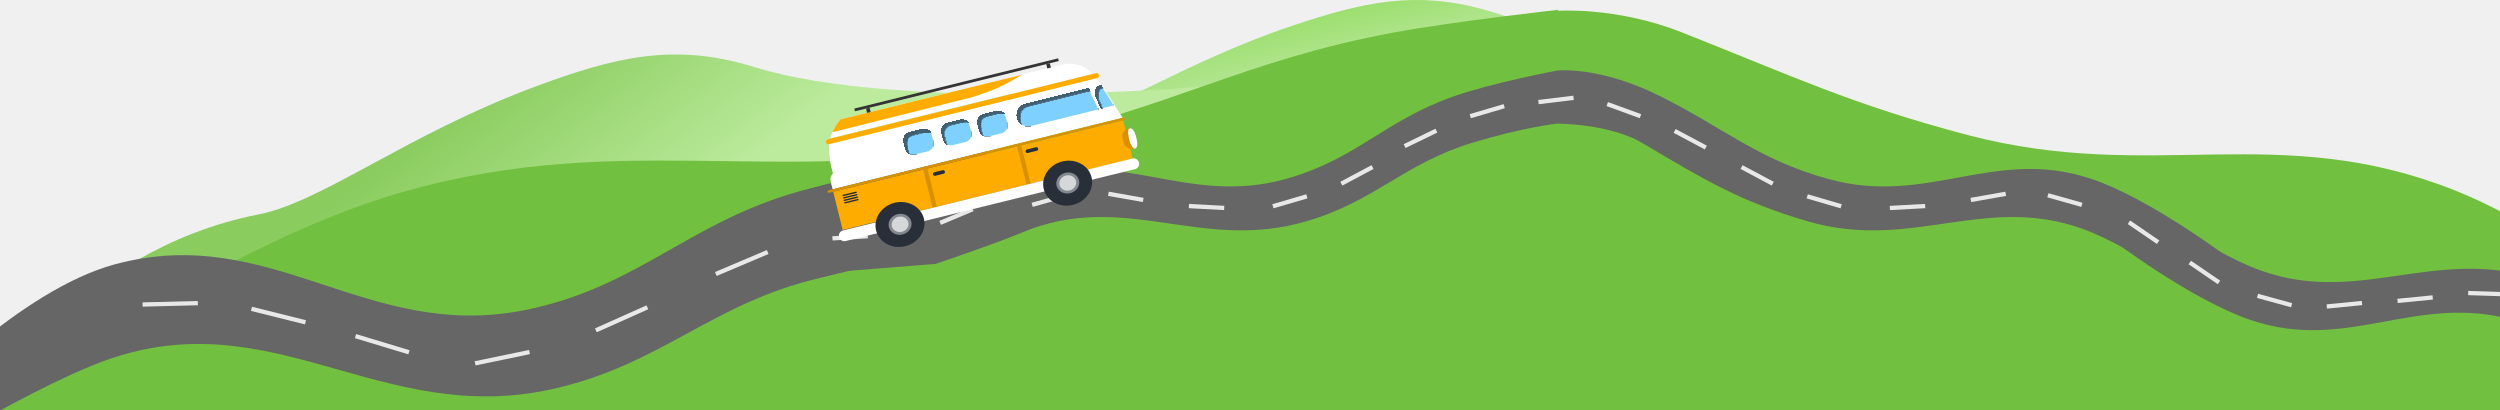
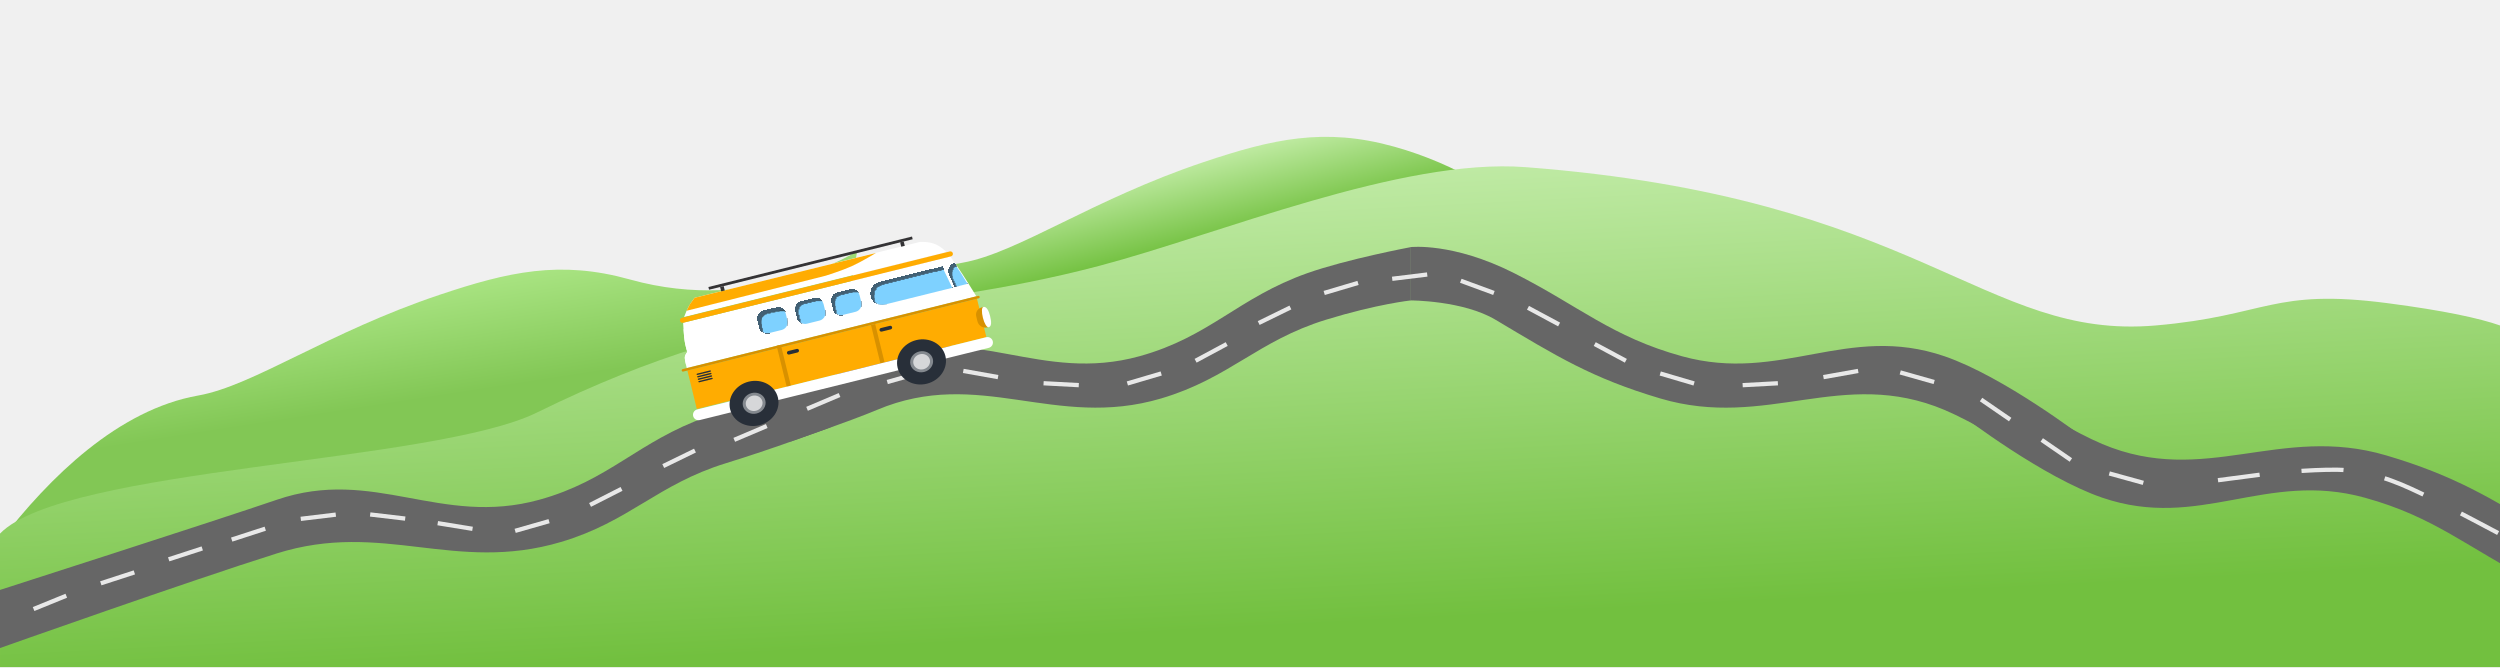
- <svg xmlns="http://www.w3.org/2000/svg" width="1781" height="292" viewBox="0 0 1781 292" fill="none">
-   <path d="M749.995 89.264C635.163 109.418 576.988 198.43 576.988 198.43H1193.39V98.713C1193.39 98.713 1149.38 32.442 1057.82 6.97C1008.13 -6.852 971.152 1.502 921.991 17.887C842.531 44.37 789.276 82.37 749.995 89.264Z" fill="url(#paint0_linear_0_1)" />
-   <path d="M184.312 152.714C52.684 178.428 -14 292 -14 292H692.557L858 61.642C858 61.642 642.11 80.214 537.155 47.714C480.201 30.077 437.815 40.737 381.463 61.642C290.381 95.433 229.338 143.918 184.312 152.714Z" fill="url(#paint1_linear_0_1)" />
-   <path d="M271.097 141.592C141.409 183.018 -38 311 -38 311H1110V7C1110 7 1035.61 15.241 993.03 23.134C885.183 43.125 833.343 77.458 726.275 99.983C553.219 136.391 437.313 88.498 271.097 141.592Z" fill="url(#paint2_linear_0_1)" />
-   <path d="M727.96 127.639C685.545 142.061 604 193 604 193L666.501 188C666.501 188 708.165 173.976 727.96 165.698C801.152 135.091 854.833 179.956 930.946 157.579C979.763 143.227 1000.02 116.627 1048.68 101.758C1085.22 90.594 1109.32 88.056 1109.32 88.056V50.25C1109.32 50.25 1063.55 58.798 1035.23 68.772C986.075 86.084 965.728 113.861 915.468 127.639C844.847 146.998 797.288 104.065 727.96 127.639Z" fill="#666666" />
-   <path d="M81.81 188.31C13.647 206.734 -62 287.747 -62 287.747L-3.291 294.328C-3.291 294.328 43.976 267.813 76.022 256.445C194.517 214.412 271.185 304.086 392.971 277.296C471.082 260.114 506.626 216.025 584.574 197.89C643.101 184.274 706.848 164.593 706.848 164.593L703.084 107.243C703.084 107.243 614.241 123.578 568.675 136.496C489.589 158.917 453.718 205.096 373.451 220.999C260.666 243.345 193.225 158.196 81.81 188.31Z" fill="#666666" />
-   <path d="M846.959 146.79L872.118 148.144" stroke="#E8E8E8" stroke-width="3.045" />
-   <path d="M906.822 146.949L931.002 139.868" stroke="#E8E8E8" stroke-width="3.045" />
-   <path d="M955.557 130.853L977.789 118.999" stroke="#E8E8E8" stroke-width="3.045" />
-   <path d="M669.779 158.776L693 149.001" stroke="#E8E8E8" stroke-width="3.045" />
-   <path d="M593.036 169.807L618.184 168.265" stroke="#E8E8E8" stroke-width="3.045" />
-   <path d="M509.972 195.189L546.91 179.531" stroke="#E8E8E8" stroke-width="3.045" />
-   <path d="M424.491 235.324L461.185 218.927" stroke="#E8E8E8" stroke-width="3.045" />
-   <path d="M338.474 258.843L377.218 250.79" stroke="#E8E8E8" stroke-width="3.045" />
-   <path d="M253.266 239.459L291.343 250.968" stroke="#E8E8E8" stroke-width="3.045" />
-   <path d="M179.159 220.021L217.636 229.611" stroke="#E8E8E8" stroke-width="3.045" />
-   <path d="M101.576 216.935L140.94 215.943" stroke="#E8E8E8" stroke-width="3.045" />
-   <path d="M735.316 145.924L759.57 139.103" stroke="#E8E8E8" stroke-width="3.045" />
-   <path d="M789.615 138.054L814.426 142.436" stroke="#E8E8E8" stroke-width="3.045" />
-   <rect x="596.795" y="165.105" width="33.772" height="7.761" rx="3.881" transform="rotate(-13.8465 596.795 165.105)" fill="white" />
-   <path d="M590.559 102.695L591.943 102.354L781.129 55.723C781.129 55.723 789.208 66.935 793.938 74.701C796.063 78.19 799.715 83.935 799.715 83.935L593.175 134.844C593.175 134.844 591.735 129.46 591.708 127.52C591.682 125.579 593.536 123.482 593.536 123.482C593.536 123.482 592.418 119.838 591.846 116.623C590.978 111.746 590.559 102.695 590.559 102.695Z" fill="white" />
-   <path d="M674.133 112.327L592.688 132.402C592.688 132.402 591.389 128.316 591.957 126.229C592.355 124.766 593.538 123.482 593.538 123.482C593.538 123.482 592.184 119.061 591.657 115.85C591.13 112.638 590.911 107.323 590.911 107.323L720.69 75.334C720.69 75.334 709.689 91.162 699.803 98.724C690.886 105.544 674.133 112.327 674.133 112.327Z" fill="white" />
-   <path d="M598.734 85.001C595.048 89.75 593.582 92.481 591.252 98.631L778.309 52.524C778.309 52.524 774.82 48.906 770.893 47.178C765.669 44.88 759.388 45.403 759.388 45.403L598.734 85.001Z" fill="white" />
-   <path d="M595.438 89.502L598.733 85.001L728.11 53.214C728.11 53.214 717.824 59.447 710.776 62.611C703.798 65.743 692.326 69.311 692.326 69.311L592.984 94.207L595.438 89.502Z" fill="#FFAC01" />
-   <g filter="url(#filter0_i_0_1)">
-     <rect x="695.318" y="82.818" width="20.395" height="16.119" rx="5.582" transform="rotate(-13.8465 695.318 82.8184)" fill="#7ED1FF" />
+ <svg xmlns="http://www.w3.org/2000/svg" width="1784" height="476" viewBox="0 0 1784 476" fill="none">
+   <mask id="mask0_109_227" style="mask-type:alpha" maskUnits="userSpaceOnUse" x="0" y="0" width="1784" height="476">
+     <path d="M0 0H1784V476H0V0Z" fill="#D9D9D9" />
+   </mask>
+   <g mask="url(#mask0_109_227)">
+     <path d="M686.894 187.459C571.997 207.739 513.79 297.307 513.79 297.307H1130.54V196.967C1130.54 196.967 1086.5 130.282 994.887 104.651C945.173 90.742 908.174 99.148 858.986 115.636C779.481 142.285 726.197 180.522 686.894 187.459Z" fill="url(#paint0_linear_109_227)" />
+     <path d="M313.576 210.408C234.071 237.057 180.787 275.294 141.484 282.231C84.568 292.277 35.266 340.411 0.002 386.431V478H559.469L611.699 179.143C611.699 179.143 541.091 225.054 449.478 199.423C399.763 185.514 362.765 193.921 313.576 210.408Z" fill="url(#paint1_linear_109_227)" />
+     <path d="M784.441 189.703C645.708 226.294 552.067 211.187 383.217 294.359C309.675 330.584 45.593 333.521 0.002 380.776C0.002 447.189 0.002 478 0.002 478H1784L1784 259.638V232.243C1769.28 227.093 1744.37 221.661 1703.96 216.369C1621.39 205.556 1617.91 225.358 1538.36 232.243C1415.26 242.898 1371.27 140.904 1088.61 119.271C1000.13 112.499 870.274 167.064 784.441 189.703Z" fill="url(#paint2_linear_109_227)" />
+     <path d="M625.812 254.209C583.441 268.721 526.705 312.167 526.705 312.167L564.417 314.948C564.417 314.948 606.038 300.836 625.812 292.507C698.929 261.708 752.554 306.854 828.588 284.337C877.355 269.895 897.587 243.129 946.199 228.167C982.699 216.933 1006.78 214.379 1006.78 214.379V176.337C1006.78 176.337 961.057 184.939 932.765 194.975C883.661 212.395 863.335 240.345 813.127 254.209C742.578 273.69 695.069 230.489 625.812 254.209Z" fill="#666666" />
+     <path d="M197.505 356.635C155.134 371.147 0 420.975 0 420.975V462.442C0 462.442 136.359 414.142 197.505 394.932C273.163 371.163 324.247 409.279 400.282 386.762C449.049 372.32 469.28 345.554 517.893 330.592C554.392 319.358 593.886 304.422 593.886 304.422L588.392 272.725C588.392 272.725 532.751 287.364 504.459 297.401C455.354 314.82 435.028 342.77 384.82 356.635C314.272 376.115 266.762 332.914 197.505 356.635Z" fill="#666666" />
+     <path d="M744.69 273.481L769.822 274.843" stroke="#E8E8E8" stroke-width="3.045" />
+     <path d="M804.49 273.64L828.645 266.515" stroke="#E8E8E8" stroke-width="3.045" />
+     <path d="M853.175 257.444L875.384 245.515" stroke="#E8E8E8" stroke-width="3.045" />
+     <path d="M575.905 291.728L599.102 281.891" stroke="#E8E8E8" stroke-width="3.045" />
+     <path d="M523.959 313.865L547.156 304.028" stroke="#E8E8E8" stroke-width="3.045" />
+     <path d="M473.283 332.579L495.937 321.533" stroke="#E8E8E8" stroke-width="3.045" />
+     <path d="M421.064 360.317L443.524 348.874" stroke="#E8E8E8" stroke-width="3.045" />
+     <path d="M367.611 378.818L391.825 371.902" stroke="#E8E8E8" stroke-width="3.045" />
+     <path d="M312.351 373.332L337.199 377.373" stroke="#E8E8E8" stroke-width="3.045" />
+     <path d="M264.151 367.121L289.15 370.065" stroke="#E8E8E8" stroke-width="3.045" />
+     <path d="M214.624 370.251L239.615 367.235" stroke="#E8E8E8" stroke-width="3.045" />
+     <path d="M165.33 385.049L189.284 377.269" stroke="#E8E8E8" stroke-width="3.045" />
+     <path d="M120.376 399.137L144.331 391.357" stroke="#E8E8E8" stroke-width="3.045" />
+     <path d="M71.926 416.243L95.88 408.463" stroke="#E8E8E8" stroke-width="3.045" />
+     <path d="M23.976 434.613L47.308 425.107" stroke="#E8E8E8" stroke-width="3.045" />
+     <path d="M633.162 272.609L657.391 265.745" stroke="#E8E8E8" stroke-width="3.045" />
+     <path d="M687.405 264.69L712.191 269.099" stroke="#E8E8E8" stroke-width="3.045" />
+     <path d="M1387.58 254.22C1429.95 268.732 1486.68 312.177 1486.68 312.177L1435.99 318.56C1435.99 318.56 1407.35 300.847 1387.58 292.517C1314.46 261.719 1260.83 306.864 1184.8 284.347C1136.03 269.906 1110.93 254.251 1067.19 228.177C1044.04 214.379 1006.61 214.379 1006.61 214.379V176.336C1006.61 176.336 1036.69 172.762 1080.62 194.986C1127.15 218.519 1150.05 240.355 1200.26 254.22C1270.81 273.7 1318.32 230.499 1387.58 254.22Z" fill="#666666" />
+     <path d="M1500.16 355.139C1457.79 340.627 1401.05 297.181 1401.05 297.181L1451.75 290.798C1451.75 290.798 1480.38 308.511 1500.16 316.841C1573.28 347.64 1626.9 302.494 1702.94 325.011C1751.7 339.453 1776.8 355.107 1820.55 381.181C1843.7 394.979 1881.13 394.979 1881.13 394.979C1880.94 409.836 1880.97 418.165 1881.13 433.022C1881.13 433.022 1851.05 436.596 1807.11 414.373C1760.59 390.839 1737.68 369.003 1687.47 355.139C1616.93 335.658 1569.42 378.859 1500.16 355.139Z" fill="#666666" />
+     <path d="M1268.7 273.492L1243.56 274.855" stroke="#E8E8E8" stroke-width="3.045" />
+     <path d="M1208.9 273.65L1184.74 266.525" stroke="#E8E8E8" stroke-width="3.045" />
+     <path d="M1160.21 257.453L1138 245.525" stroke="#E8E8E8" stroke-width="3.045" />
+     <path d="M1112.58 231.554L1090.37 219.626" stroke="#E8E8E8" stroke-width="3.045" />
+     <path d="M1066.06 209.061L1042.42 200.363" stroke="#E8E8E8" stroke-width="3.045" />
+     <path d="M1018.46 195.889L993.473 198.95" stroke="#E8E8E8" stroke-width="3.045" />
+     <path d="M969.086 201.883L944.945 209.056" stroke="#E8E8E8" stroke-width="3.045" />
+     <path d="M920.828 219.424L898.194 230.511" stroke="#E8E8E8" stroke-width="3.045" />
+     <path d="M1434.47 299.412L1413.68 285.114" stroke="#E8E8E8" stroke-width="3.045" />
+     <path d="M1477.78 328.24L1456.99 313.942" stroke="#E8E8E8" stroke-width="3.045" />
+     <path d="M1529.47 344.565L1505.2 337.862" stroke="#E8E8E8" stroke-width="3.045" />
+     <path d="M1782.66 380.394C1782.66 380.394 1749.49 362.714 1736.21 356.244C1713.43 345.155 1699.88 338.689 1674.77 335.616C1661.21 333.958 1621.32 337.628 1621.32 337.628L1559.89 345.676" stroke="#E8E8E8" stroke-width="3.045" stroke-dasharray="30 30" />
+     <path d="M1380.22 272.621L1356 265.757" stroke="#E8E8E8" stroke-width="3.045" />
+     <path d="M1325.98 264.7L1301.2 269.109" stroke="#E8E8E8" stroke-width="3.045" />
+     <rect width="33.802" height="7.807" rx="3.904" transform="matrix(0.970623 -0.240604 0.238045 0.971254 493.709 293.115)" fill="white" />
+     <path d="M487.469 230.314L488.854 229.971L678.146 183.048C678.146 183.048 686.23 194.33 690.963 202.145C693.089 205.656 696.743 211.437 696.743 211.437L490.087 262.664C490.087 262.664 488.646 257.246 488.62 255.293C488.593 253.341 490.449 251.231 490.449 251.231C490.449 251.231 489.33 247.563 488.757 244.328C487.889 239.421 487.469 230.314 487.469 230.314Z" fill="white" />
+     <path d="M571.088 240.007L489.598 260.207C489.598 260.207 488.298 256.095 488.866 253.995C489.265 252.523 490.449 251.231 490.449 251.231C490.449 251.231 489.094 246.783 488.567 243.551C488.039 240.319 487.82 234.971 487.82 234.971L617.672 202.782C617.672 202.782 606.665 218.709 596.773 226.318C587.851 233.181 571.088 240.007 571.088 240.007Z" fill="white" />
+     <path d="M495.648 212.509C491.96 217.288 490.493 220.035 488.162 226.224L675.324 179.829C675.324 179.829 671.832 176.189 667.904 174.45C662.676 172.137 656.392 172.663 656.392 172.663L495.648 212.509Z" fill="white" />
+     <path d="M492.351 217.039L495.648 212.509L625.098 180.523C625.098 180.523 614.806 186.795 607.754 189.979C600.772 193.131 589.293 196.72 589.293 196.72L489.896 221.772L492.351 217.039Z" fill="#FFAC01" />
+     <g filter="url(#filter0_i_109_227)">
+       <rect width="20.413" height="16.215" rx="5.582" transform="matrix(0.970623 -0.240604 0.238045 0.971254 592.286 210.313)" fill="#7ED1FF" />
+     </g>
+     <g filter="url(#filter1_i_109_227)">
+       <rect width="20.413" height="16.215" rx="5.582" transform="matrix(0.970623 -0.240604 0.238045 0.971254 566.568 216.585)" fill="#7ED1FF" />
+       <g filter="url(#filter2_i_109_227)">
+         <rect width="20.413" height="16.215" rx="5.582" transform="matrix(0.970623 -0.240604 0.238045 0.971254 539.565 223.278)" fill="#7ED1FF" />
+       </g>
+     </g>
+     <g filter="url(#filter3_i_109_227)">
+       <path d="M677.524 195.511C676.209 192.474 677.942 188.976 681.155 188.18V188.18L685.924 195.226L690.433 202.542L681.523 204.75L677.524 195.511Z" fill="#7ED1FF" />
+     </g>
+     <g filter="url(#filter4_i_109_227)">
+       <path d="M621.699 211.375C620.633 207.026 623.292 202.627 627.638 201.55L672.391 190.456L679.553 205.386L631.498 217.298C627.152 218.376 622.765 215.723 621.699 211.375V211.375Z" fill="#7ED1FF" />
+     </g>
+     <rect width="200.618" height="3.603" rx="1.802" transform="matrix(0.970623 -0.240604 0.238045 0.971254 484.801 227.263)" fill="#FFAC01" />
+     <rect width="212.91" height="28.226" transform="matrix(0.970623 -0.240604 0.238045 0.971254 490.516 264.414)" fill="#FFAC01" />
+     <rect width="55.313" height="7.807" rx="3.904" transform="matrix(0.970623 -0.240604 0.238045 0.971254 653.825 253.012)" fill="white" />
+     <path d="M696.637 225.758C695.944 222.933 697.672 220.075 700.496 219.375V219.375C702.379 218.908 704.279 220.057 704.741 221.941L706.735 230.075C707.119 231.645 706.159 233.233 704.591 233.621V233.621C701.453 234.399 698.286 232.485 697.516 229.345L696.637 225.758Z" fill="#D89100" />
+     <path d="M706.521 225.514C707.508 229.541 707.775 232.938 705.49 233.504C704.222 233.818 702.395 230.809 701.408 226.782C700.421 222.755 700.366 219.306 701.882 219.034C703.938 218.664 705.534 221.488 706.521 225.514Z" fill="white" />
+     <rect width="149.696" height="2.002" transform="matrix(0.970623 -0.240604 0.238045 0.971254 505.511 204.805)" fill="#343335" />
+     <rect width="2.634" height="3.203" transform="matrix(0.970623 -0.240604 0.238045 0.971254 513.87 204.795)" fill="#343335" />
+     <rect width="2.634" height="3.203" transform="matrix(0.970623 -0.240604 0.238045 0.971254 642.338 172.95)" fill="#343335" />
+     <rect width="3.073" height="31.829" transform="matrix(0.970623 -0.240604 0.238045 0.971254 554.214 246.768)" fill="#D89100" />
+     <rect width="3.073" height="29.427" transform="matrix(0.970623 -0.240604 0.238045 0.971254 621.54 231.935)" fill="#D89100" />
+     <rect width="107.772" height="7.807" rx="3.904" transform="matrix(0.970623 -0.240604 0.238045 0.971254 549.219 278.942)" fill="white" />
+     <ellipse cx="17.56" cy="16.015" rx="17.56" ry="16.015" transform="matrix(0.970623 -0.240604 0.238045 0.971254 636.742 246.934)" fill="#282F39" />
+     <ellipse cx="8.231" cy="7.507" rx="8.231" ry="7.507" transform="matrix(0.970623 -0.240604 0.238045 0.971254 647.904 252.829)" fill="#84898F" />
+     <ellipse cx="6.036" cy="5.505" rx="6.036" ry="5.505" transform="matrix(0.970623 -0.240604 0.238045 0.971254 650.511 254.245)" fill="#D6D7D9" />
+     <ellipse cx="17.56" cy="16.015" rx="17.56" ry="16.015" transform="matrix(0.970623 -0.240604 0.238045 0.971254 517.223 276.562)" fill="#282F39" />
+     <ellipse cx="8.231" cy="7.507" rx="8.231" ry="7.507" transform="matrix(0.970623 -0.240604 0.238045 0.971254 528.385 282.457)" fill="#84898F" />
+     <ellipse cx="6.036" cy="5.505" rx="6.036" ry="5.505" transform="matrix(0.970623 -0.240604 0.238045 0.971254 530.992 283.873)" fill="#D6D7D9" />
+     <rect width="8.78" height="2.602" rx="1.301" transform="matrix(0.970623 -0.240604 0.238045 0.971254 561.301 250.786)" fill="#282F39" />
+     <rect width="10.536" height="1.001" rx="0.5" transform="matrix(0.970623 -0.240604 0.238045 0.971254 496.961 266.735)" fill="#282F39" />
+     <rect width="10.536" height="1.001" rx="0.5" transform="matrix(0.970623 -0.240604 0.238045 0.971254 497.818 270.234)" fill="#282F39" />
+     <rect width="10.536" height="1.001" rx="0.5" transform="matrix(0.970623 -0.240604 0.238045 0.971254 498.247 271.984)" fill="#282F39" />
+     <rect width="10.536" height="1.001" rx="0.5" transform="matrix(0.970623 -0.240604 0.238045 0.971254 497.39 268.484)" fill="#282F39" />
+     <rect width="9.219" height="2.602" rx="1.301" transform="matrix(0.970623 -0.240604 0.238045 0.971254 627.345 234.415)" fill="#282F39" />
+     <rect width="219.056" height="1.802" rx="0.901" transform="matrix(0.970623 -0.240604 0.238045 0.971254 486.252 263.615)" fill="#D89100" />
  </g>
-   <g filter="url(#filter1_i_0_1)">
-     <rect x="669.615" y="89.051" width="20.395" height="16.119" rx="5.582" transform="rotate(-13.8465 669.615 89.0508)" fill="#7ED1FF" />
-     <g filter="url(#filter2_i_0_1)">
-       <rect x="642.627" y="95.703" width="20.395" height="16.119" rx="5.582" transform="rotate(-13.8465 642.627 95.7031)" fill="#7ED1FF" />
-     </g>
-   </g>
-   <g filter="url(#filter3_i_0_1)">
-     <path d="M780.521 68.137C779.201 65.105 780.927 61.614 784.138 60.823V60.823L788.904 67.825L793.41 75.096L784.505 77.29L780.521 68.137Z" fill="#7ED1FF" />
-   </g>
-   <g filter="url(#filter4_i_0_1)">
-     <path d="M724.714 83.873C723.649 79.551 726.289 75.184 730.611 74.119L775.378 63.084L782.536 77.922L734.468 89.77C730.146 90.835 725.779 88.195 724.714 83.873V83.873Z" fill="#7ED1FF" />
-   </g>
-   <rect x="587.893" y="99.664" width="200.441" height="3.582" rx="1.791" transform="rotate(-13.8465 587.893 99.6641)" fill="#FFAC01" />
-   <rect x="593.605" y="136.583" width="212.722" height="28.06" transform="rotate(-13.8465 593.605 136.583)" fill="#FFAC01" />
-   <rect x="756.822" y="125.252" width="55.264" height="7.761" rx="3.881" transform="rotate(-13.8465 756.822 125.252)" fill="white" />
-   <path d="M799.617 98.194C798.921 95.372 800.645 92.52 803.468 91.824V91.824C805.349 91.361 807.25 92.51 807.714 94.391L809.699 102.444C810.086 104.012 809.128 105.596 807.56 105.983V105.983C804.424 106.756 801.255 104.84 800.482 101.704L799.617 98.194Z" fill="#D89100" />
-   <path d="M809.488 97.926C810.475 101.928 810.742 105.303 808.458 105.866C807.191 106.178 805.364 103.187 804.378 99.186C803.392 95.184 803.337 91.756 804.851 91.485C806.907 91.118 808.502 93.924 809.488 97.926Z" fill="white" />
-   <rect x="608.592" y="77.345" width="149.563" height="1.99" transform="rotate(-13.8465 608.592 77.3447)" fill="#343335" />
-   <rect x="616.947" y="77.335" width="2.632" height="3.184" transform="rotate(-13.8465 616.947 77.335)" fill="#343335" />
-   <rect x="745.342" y="45.688" width="2.632" height="3.184" transform="rotate(-13.8465 745.342 45.6875)" fill="#343335" />
-   <rect x="657.268" y="119.047" width="3.07" height="31.642" transform="rotate(-13.8465 657.268 119.047)" fill="#D89100" />
-   <rect x="724.555" y="104.307" width="3.07" height="29.254" transform="rotate(-13.8465 724.555 104.307)" fill="#D89100" />
-   <rect x="652.273" y="151.021" width="107.677" height="7.761" rx="3.881" transform="rotate(-13.8465 652.273 151.021)" fill="white" />
-   <ellipse cx="760.592" cy="130.472" rx="17.544" ry="15.92" transform="rotate(-13.8465 760.592 130.472)" fill="#282F39" />
-   <ellipse cx="760.675" cy="130.349" rx="8.224" ry="7.463" transform="rotate(-13.8465 760.675 130.349)" fill="#84898F" />
-   <ellipse cx="760.675" cy="130.349" rx="6.031" ry="5.473" transform="rotate(-13.8465 760.675 130.349)" fill="#D6D7D9" />
-   <ellipse cx="641.141" cy="159.915" rx="17.544" ry="15.92" transform="rotate(-13.8465 641.141 159.915)" fill="#282F39" />
-   <ellipse cx="641.224" cy="159.792" rx="8.224" ry="7.463" transform="rotate(-13.8465 641.224 159.792)" fill="#84898F" />
-   <ellipse cx="641.224" cy="159.792" rx="6.031" ry="5.473" transform="rotate(-13.8465 641.224 159.792)" fill="#D6D7D9" />
-   <rect x="664.35" y="123.04" width="8.772" height="2.587" rx="1.294" transform="rotate(-13.8465 664.35 123.04)" fill="#282F39" />
-   <rect x="600.045" y="138.89" width="10.526" height="0.995" rx="0.498" transform="rotate(-13.8465 600.045 138.89)" fill="#282F39" />
-   <rect x="600.902" y="142.368" width="10.526" height="0.995" rx="0.498" transform="rotate(-13.8465 600.902 142.368)" fill="#282F39" />
-   <rect x="601.332" y="144.106" width="10.526" height="0.995" rx="0.498" transform="rotate(-13.8465 601.332 144.106)" fill="#282F39" />
-   <rect x="600.475" y="140.629" width="10.526" height="0.995" rx="0.498" transform="rotate(-13.8465 600.475 140.629)" fill="#282F39" />
-   <rect x="730.357" y="106.771" width="9.211" height="2.587" rx="1.294" transform="rotate(-13.8465 730.357 106.771)" fill="#282F39" />
-   <rect x="589.344" y="135.789" width="218.862" height="1.791" rx="0.896" transform="rotate(-13.8465 589.344 135.789)" fill="#D89100" />
-   <path d="M1787.16 201.91C1901.99 222.064 1960.17 311.076 1960.17 311.076H1343.77L1218 102C1218 102 1387.78 145.088 1479.34 119.616C1529.03 105.794 1566 114.148 1615.17 130.533C1694.63 157.016 1747.88 195.016 1787.16 201.91Z" fill="url(#paint3_linear_0_1)" />
-   <path d="M1749.31 135.811C1848.3 175.227 1985.24 297 1985.24 297L1109 297L1109.27 7.731C1109.27 7.731 1151.28 4.499 1198.28 23.099C1276.84 54.191 1320.17 74.788 1401.89 96.22C1533.98 130.862 1622.45 85.292 1749.31 135.811Z" fill="url(#paint4_linear_0_1)" />
-   <path d="M1490.51 127.649C1532.92 142.071 1589.72 185.246 1589.72 185.246L1538.97 191.59C1538.97 191.59 1510.3 173.986 1490.51 165.709C1417.32 135.101 1363.64 179.966 1287.52 157.589C1238.71 143.237 1213.58 127.681 1169.79 101.768C1146.62 88.056 1109.15 88.056 1109.15 88.056V50.249C1109.15 50.249 1139.26 46.697 1183.24 68.783C1229.81 92.17 1252.74 113.871 1303 127.649C1373.62 147.009 1421.18 104.076 1490.51 127.649Z" fill="#666666" />
-   <path d="M1603.21 227.941C1560.79 213.519 1504 170.344 1504 170.344L1554.75 164C1554.75 164 1583.41 181.603 1603.21 189.881C1676.4 220.489 1730.08 175.624 1806.2 198.001C1855.01 212.353 1880.14 227.909 1923.93 253.822C1947.1 267.534 1984.57 267.534 1984.57 267.534V305.34C1984.57 305.34 1954.46 308.893 1910.48 286.807C1863.91 263.42 1840.98 241.719 1790.72 227.941C1720.1 208.581 1672.54 251.514 1603.21 227.941Z" fill="#666666" />
-   <path d="M1371.51 146.802L1346.35 148.156" stroke="#E8E8E8" stroke-width="3.045" />
-   <path d="M1311.65 146.958L1287.47 139.877" stroke="#E8E8E8" stroke-width="3.045" />
-   <path d="M1262.91 130.862L1240.68 119.008" stroke="#E8E8E8" stroke-width="3.045" />
-   <path d="M1215.23 105.124L1193 93.27" stroke="#E8E8E8" stroke-width="3.045" />
-   <path d="M1168.67 82.771L1145 74.126" stroke="#E8E8E8" stroke-width="3.045" />
-   <path d="M1121.01 69.681L1096 72.722" stroke="#E8E8E8" stroke-width="3.045" />
-   <path d="M1071.59 75.637L1047.42 82.765" stroke="#E8E8E8" stroke-width="3.045" />
-   <path d="M1023.28 93.069L1000.62 104.088" stroke="#E8E8E8" stroke-width="3.045" />
-   <path d="M1537.45 172.561L1516.65 158.352" stroke="#E8E8E8" stroke-width="3.045" />
-   <path d="M1580.81 201.209L1560 187" stroke="#E8E8E8" stroke-width="3.045" />
-   <path d="M1632.55 217.434L1608.25 210.773" stroke="#E8E8E8" stroke-width="3.045" />
-   <path d="M1682.69 215.854L1657.61 218.343" stroke="#E8E8E8" stroke-width="3.045" />
-   <path d="M1733.07 211.885L1708 214.374" stroke="#E8E8E8" stroke-width="3.045" />
-   <path d="M1783.51 209.561L1758.33 208.756" stroke="#E8E8E8" stroke-width="3.045" />
-   <path d="M1483.15 145.936L1458.9 139.114" stroke="#E8E8E8" stroke-width="3.045" />
-   <path d="M1428.85 138.064L1404.04 142.445" stroke="#E8E8E8" stroke-width="3.045" />
  <defs>
-     <filter id="filter0_i_0_1" x="696.49" y="79.109" width="21.316" height="18.188" filterUnits="userSpaceOnUse" color-interpolation-filters="sRGB">
+     <filter id="filter0_i_109_227" x="593.453" y="206.579" width="21.339" height="18.304" filterUnits="userSpaceOnUse" color-interpolation-filters="sRGB">
      <feFlood flood-opacity="0" result="BackgroundImageFix" />
      <feBlend mode="normal" in="SourceGraphic" in2="BackgroundImageFix" result="shape" />
      <feColorMatrix in="SourceAlpha" type="matrix" values="0 0 0 0 0 0 0 0 0 0 0 0 0 0 0 0 0 0 127 0" result="hardAlpha" />
      <feOffset dx="2.537" dy="2.03" />
      <feComposite in2="hardAlpha" operator="arithmetic" k2="-1" k3="1" />
      <feColorMatrix type="matrix" values="0 0 0 0 0.259 0 0 0 0 0.376 0 0 0 0 0.454 0 0 0 1 0" />
-       <feBlend mode="normal" in2="shape" result="effect1_innerShadow_0_1" />
+       <feBlend mode="normal" in2="shape" result="effect1_innerShadow_109_227" />
    </filter>
-     <filter id="filter1_i_0_1" x="643.799" y="85.342" width="48.305" height="24.84" filterUnits="userSpaceOnUse" color-interpolation-filters="sRGB">
+     <filter id="filter1_i_109_227" x="540.732" y="212.851" width="48.343" height="24.998" filterUnits="userSpaceOnUse" color-interpolation-filters="sRGB">
      <feFlood flood-opacity="0" result="BackgroundImageFix" />
      <feBlend mode="normal" in="SourceGraphic" in2="BackgroundImageFix" result="shape" />
      <feColorMatrix in="SourceAlpha" type="matrix" values="0 0 0 0 0 0 0 0 0 0 0 0 0 0 0 0 0 0 127 0" result="hardAlpha" />
      <feOffset dx="2.537" dy="2.03" />
      <feComposite in2="hardAlpha" operator="arithmetic" k2="-1" k3="1" />
      <feColorMatrix type="matrix" values="0 0 0 0 0.259 0 0 0 0 0.376 0 0 0 0 0.454 0 0 0 1 0" />
-       <feBlend mode="normal" in2="shape" result="effect1_innerShadow_0_1" />
+       <feBlend mode="normal" in2="shape" result="effect1_innerShadow_109_227" />
    </filter>
-     <filter id="filter2_i_0_1" x="643.799" y="91.994" width="21.316" height="18.188" filterUnits="userSpaceOnUse" color-interpolation-filters="sRGB">
+     <filter id="filter2_i_109_227" x="540.732" y="219.545" width="21.339" height="18.304" filterUnits="userSpaceOnUse" color-interpolation-filters="sRGB">
      <feFlood flood-opacity="0" result="BackgroundImageFix" />
      <feBlend mode="normal" in="SourceGraphic" in2="BackgroundImageFix" result="shape" />
      <feColorMatrix in="SourceAlpha" type="matrix" values="0 0 0 0 0 0 0 0 0 0 0 0 0 0 0 0 0 0 127 0" result="hardAlpha" />
      <feOffset dx="2.537" dy="2.537" />
      <feComposite in2="hardAlpha" operator="arithmetic" k2="-1" k3="1" />
      <feColorMatrix type="matrix" values="0 0 0 0 0.226 0 0 0 0 0.316 0 0 0 0 0.354 0 0 0 1 0" />
-       <feBlend mode="normal" in2="shape" result="effect1_innerShadow_0_1" />
+       <feBlend mode="normal" in2="shape" result="effect1_innerShadow_109_227" />
    </filter>
-     <filter id="filter3_i_0_1" x="780.074" y="60.823" width="13.336" height="16.467" filterUnits="userSpaceOnUse" color-interpolation-filters="sRGB">
+     <filter id="filter3_i_109_227" x="677.081" y="188.18" width="13.352" height="16.57" filterUnits="userSpaceOnUse" color-interpolation-filters="sRGB">
      <feFlood flood-opacity="0" result="BackgroundImageFix" />
      <feBlend mode="normal" in="SourceGraphic" in2="BackgroundImageFix" result="shape" />
      <feColorMatrix in="SourceAlpha" type="matrix" values="0 0 0 0 0 0 0 0 0 0 0 0 0 0 0 0 0 0 127 0" result="hardAlpha" />
      <feOffset dx="2.537" dy="2.03" />
      <feComposite in2="hardAlpha" operator="arithmetic" k2="-1" k3="1" />
      <feColorMatrix type="matrix" values="0 0 0 0 0.259 0 0 0 0 0.376 0 0 0 0 0.454 0 0 0 1 0" />
-       <feBlend mode="normal" in2="shape" result="effect1_innerShadow_0_1" />
+       <feBlend mode="normal" in2="shape" result="effect1_innerShadow_109_227" />
    </filter>
-     <filter id="filter4_i_0_1" x="724.479" y="63.085" width="58.059" height="26.921" filterUnits="userSpaceOnUse" color-interpolation-filters="sRGB">
+     <filter id="filter4_i_109_227" x="621.464" y="190.456" width="58.09" height="27.082" filterUnits="userSpaceOnUse" color-interpolation-filters="sRGB">
      <feFlood flood-opacity="0" result="BackgroundImageFix" />
      <feBlend mode="normal" in="SourceGraphic" in2="BackgroundImageFix" result="shape" />
      <feColorMatrix in="SourceAlpha" type="matrix" values="0 0 0 0 0 0 0 0 0 0 0 0 0 0 0 0 0 0 127 0" result="hardAlpha" />
      <feOffset dx="2.537" dy="2.03" />
      <feComposite in2="hardAlpha" operator="arithmetic" k2="-1" k3="1" />
      <feColorMatrix type="matrix" values="0 0 0 0 0.259 0 0 0 0 0.376 0 0 0 0 0.454 0 0 0 1 0" />
-       <feBlend mode="normal" in2="shape" result="effect1_innerShadow_0_1" />
+       <feBlend mode="normal" in2="shape" result="effect1_innerShadow_109_227" />
    </filter>
-     <linearGradient id="paint0_linear_0_1" x1="938.811" y1="0.011" x2="961.647" y2="98.967" gradientUnits="userSpaceOnUse">
-       <stop stop-color="#94DD63" />
-       <stop offset="1" stop-color="#DCF0CE" />
+     <linearGradient id="paint0_linear_109_227" x1="860.484" y1="97.637" x2="884.756" y2="197.193" gradientUnits="userSpaceOnUse">
+       <stop stop-color="#D2F5BA" />
+       <stop offset="0.698" stop-color="#75C243" />
    </linearGradient>
-     <linearGradient id="paint1_linear_0_1" x1="372.823" y1="37.539" x2="474.036" y2="167.178" gradientUnits="userSpaceOnUse">
-       <stop stop-color="#8ACC5E" />
-       <stop offset="1" stop-color="#BCEB9D" />
+     <linearGradient id="paint1_linear_109_227" x1="305.57" y1="156.503" x2="324.792" y2="281.245" gradientUnits="userSpaceOnUse">
+       <stop stop-color="#C0F59D" />
+       <stop offset="1" stop-color="#82C755" />
    </linearGradient>
-     <linearGradient id="paint2_linear_0_1" x1="535.735" y1="144.564" x2="612.155" y2="468.374" gradientUnits="userSpaceOnUse">
-       <stop stop-color="#72C03F" />
-       <stop offset="1" stop-color="#72C03F" />
-     </linearGradient>
-     <linearGradient id="paint3_linear_0_1" x1="1622.7" y1="111.642" x2="1545.82" y2="221.254" gradientUnits="userSpaceOnUse">
-       <stop stop-color="#8ACC5E" />
-       <stop offset="1" stop-color="#BCEB9D" />
-     </linearGradient>
-     <linearGradient id="paint4_linear_0_1" x1="1547.32" y1="138.638" x2="1459.25" y2="437.99" gradientUnits="userSpaceOnUse">
-       <stop stop-color="#72C03F" />
+     <linearGradient id="paint2_linear_109_227" x1="785.442" y1="119.775" x2="802.645" y2="452.833" gradientUnits="userSpaceOnUse">
+       <stop offset="0.036" stop-color="#BFEAA4" />
      <stop offset="1" stop-color="#72C03F" />
    </linearGradient>
  </defs>
</svg>
